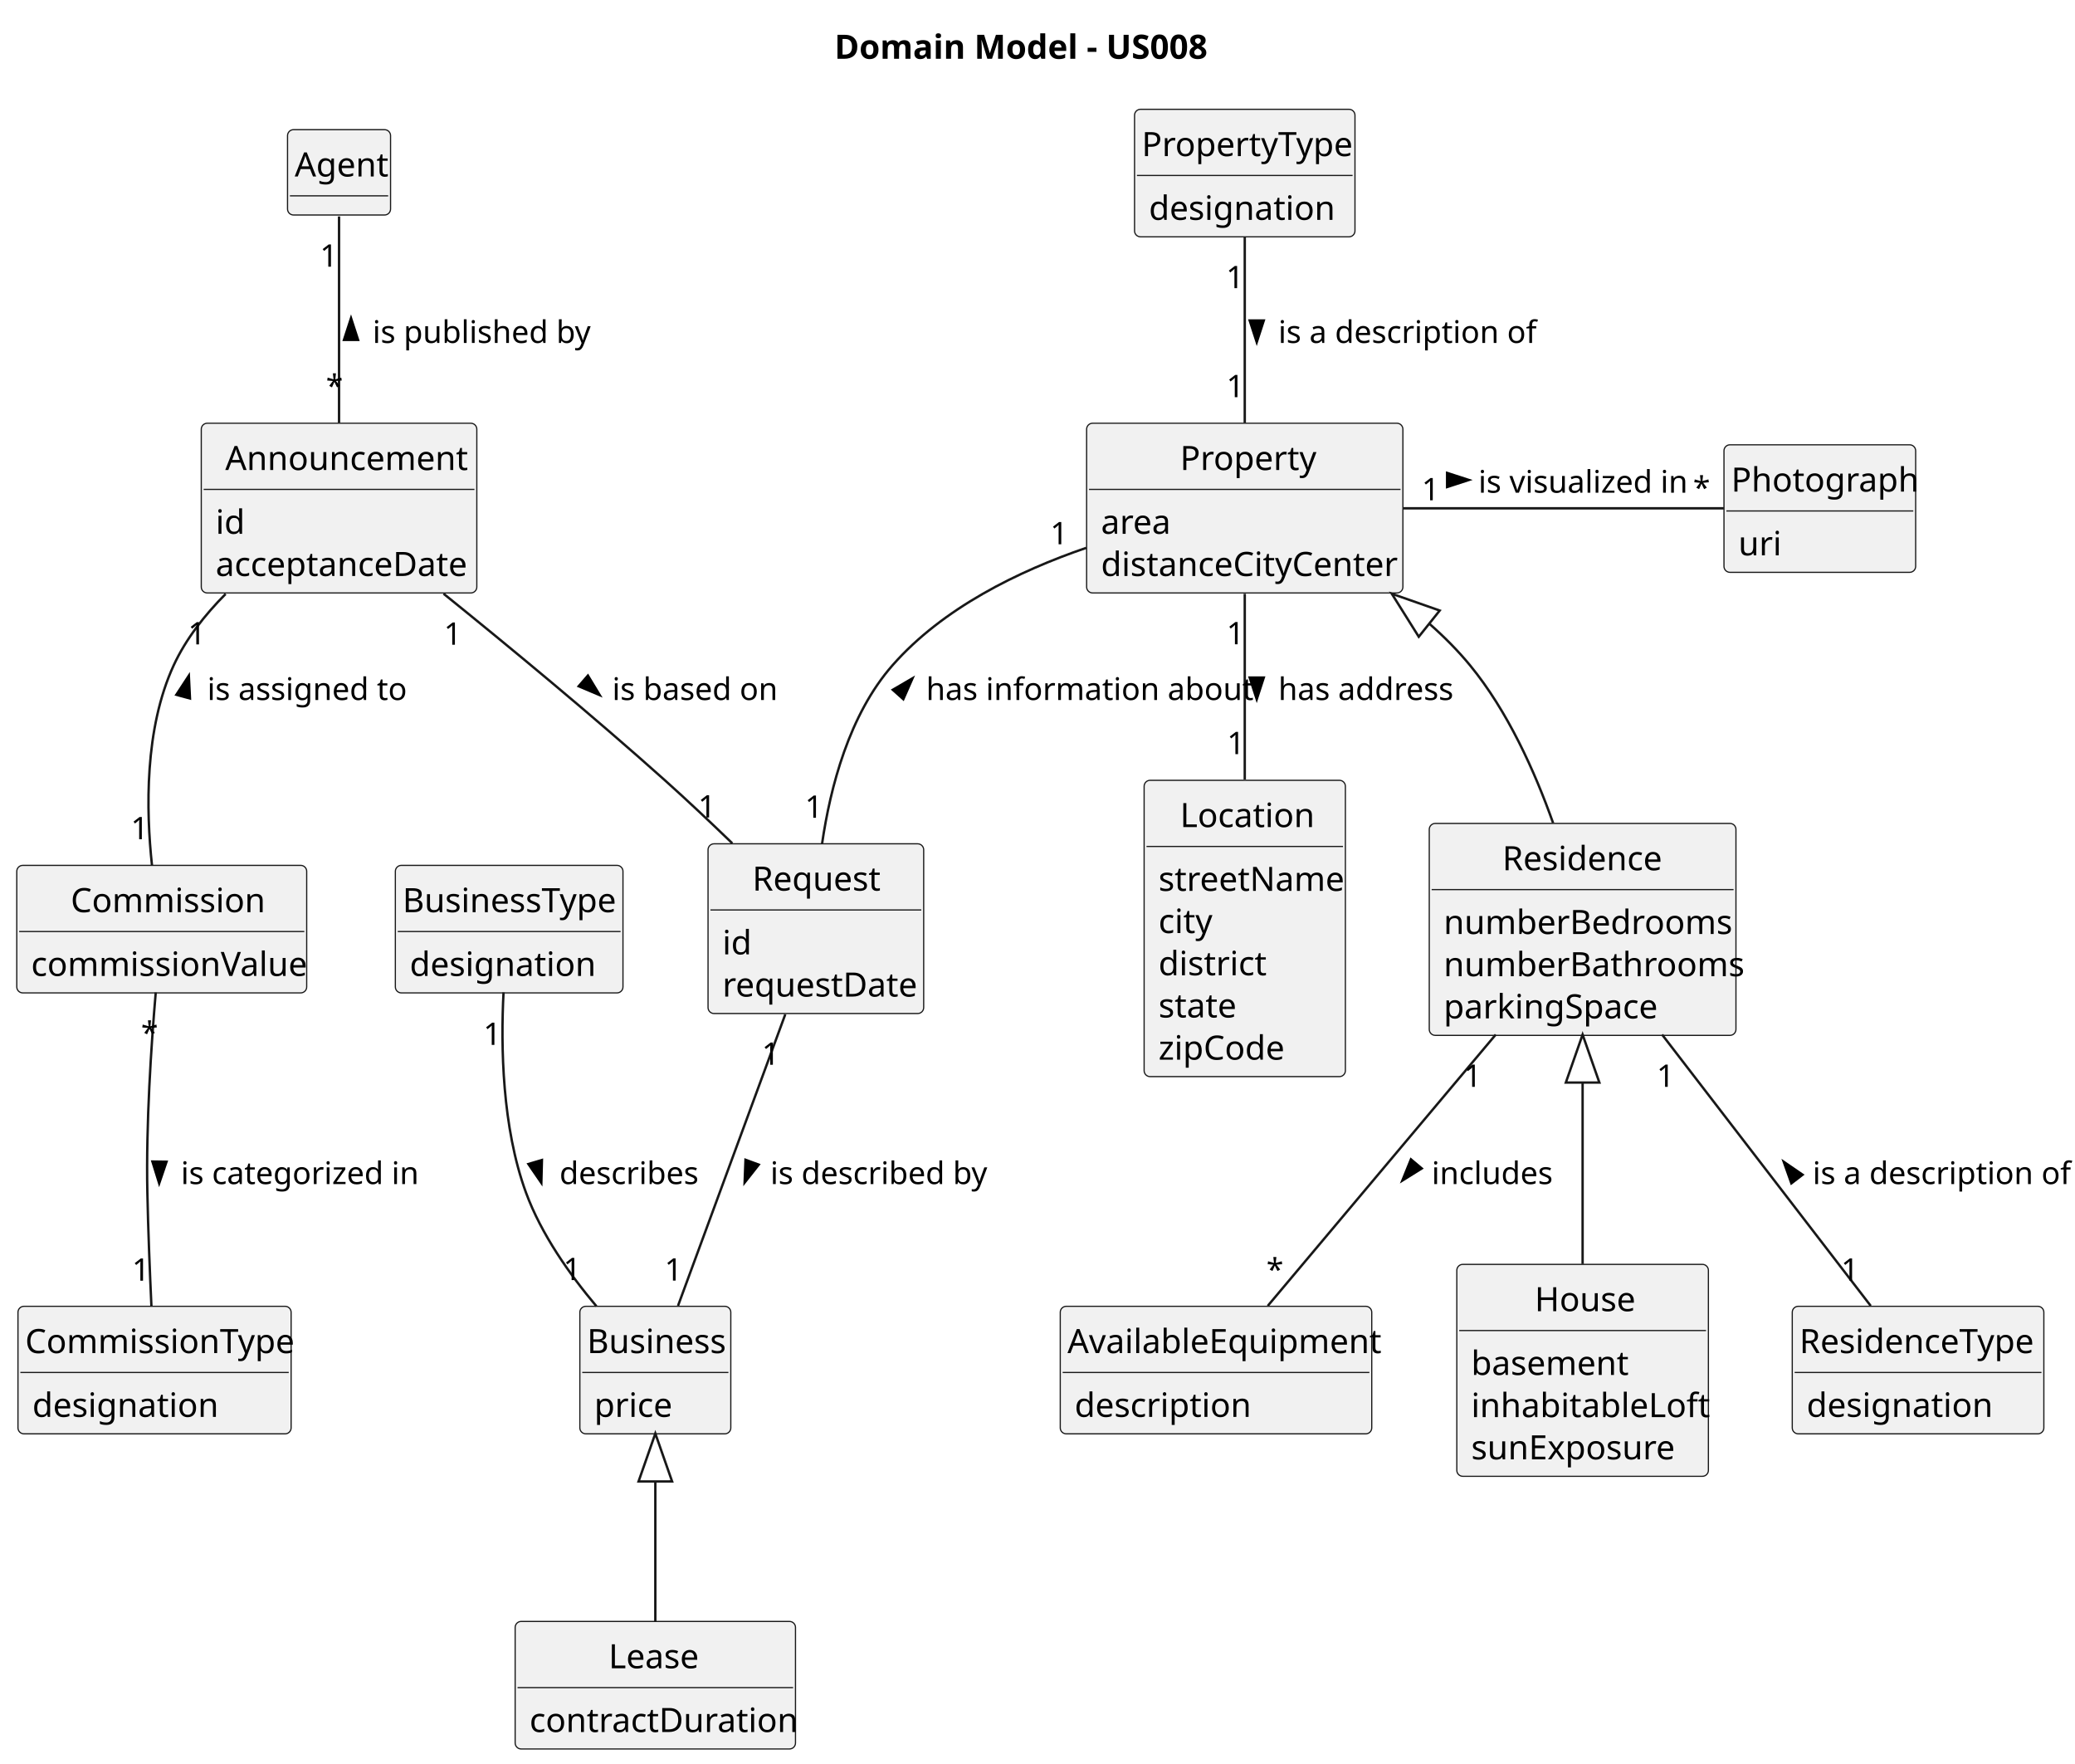
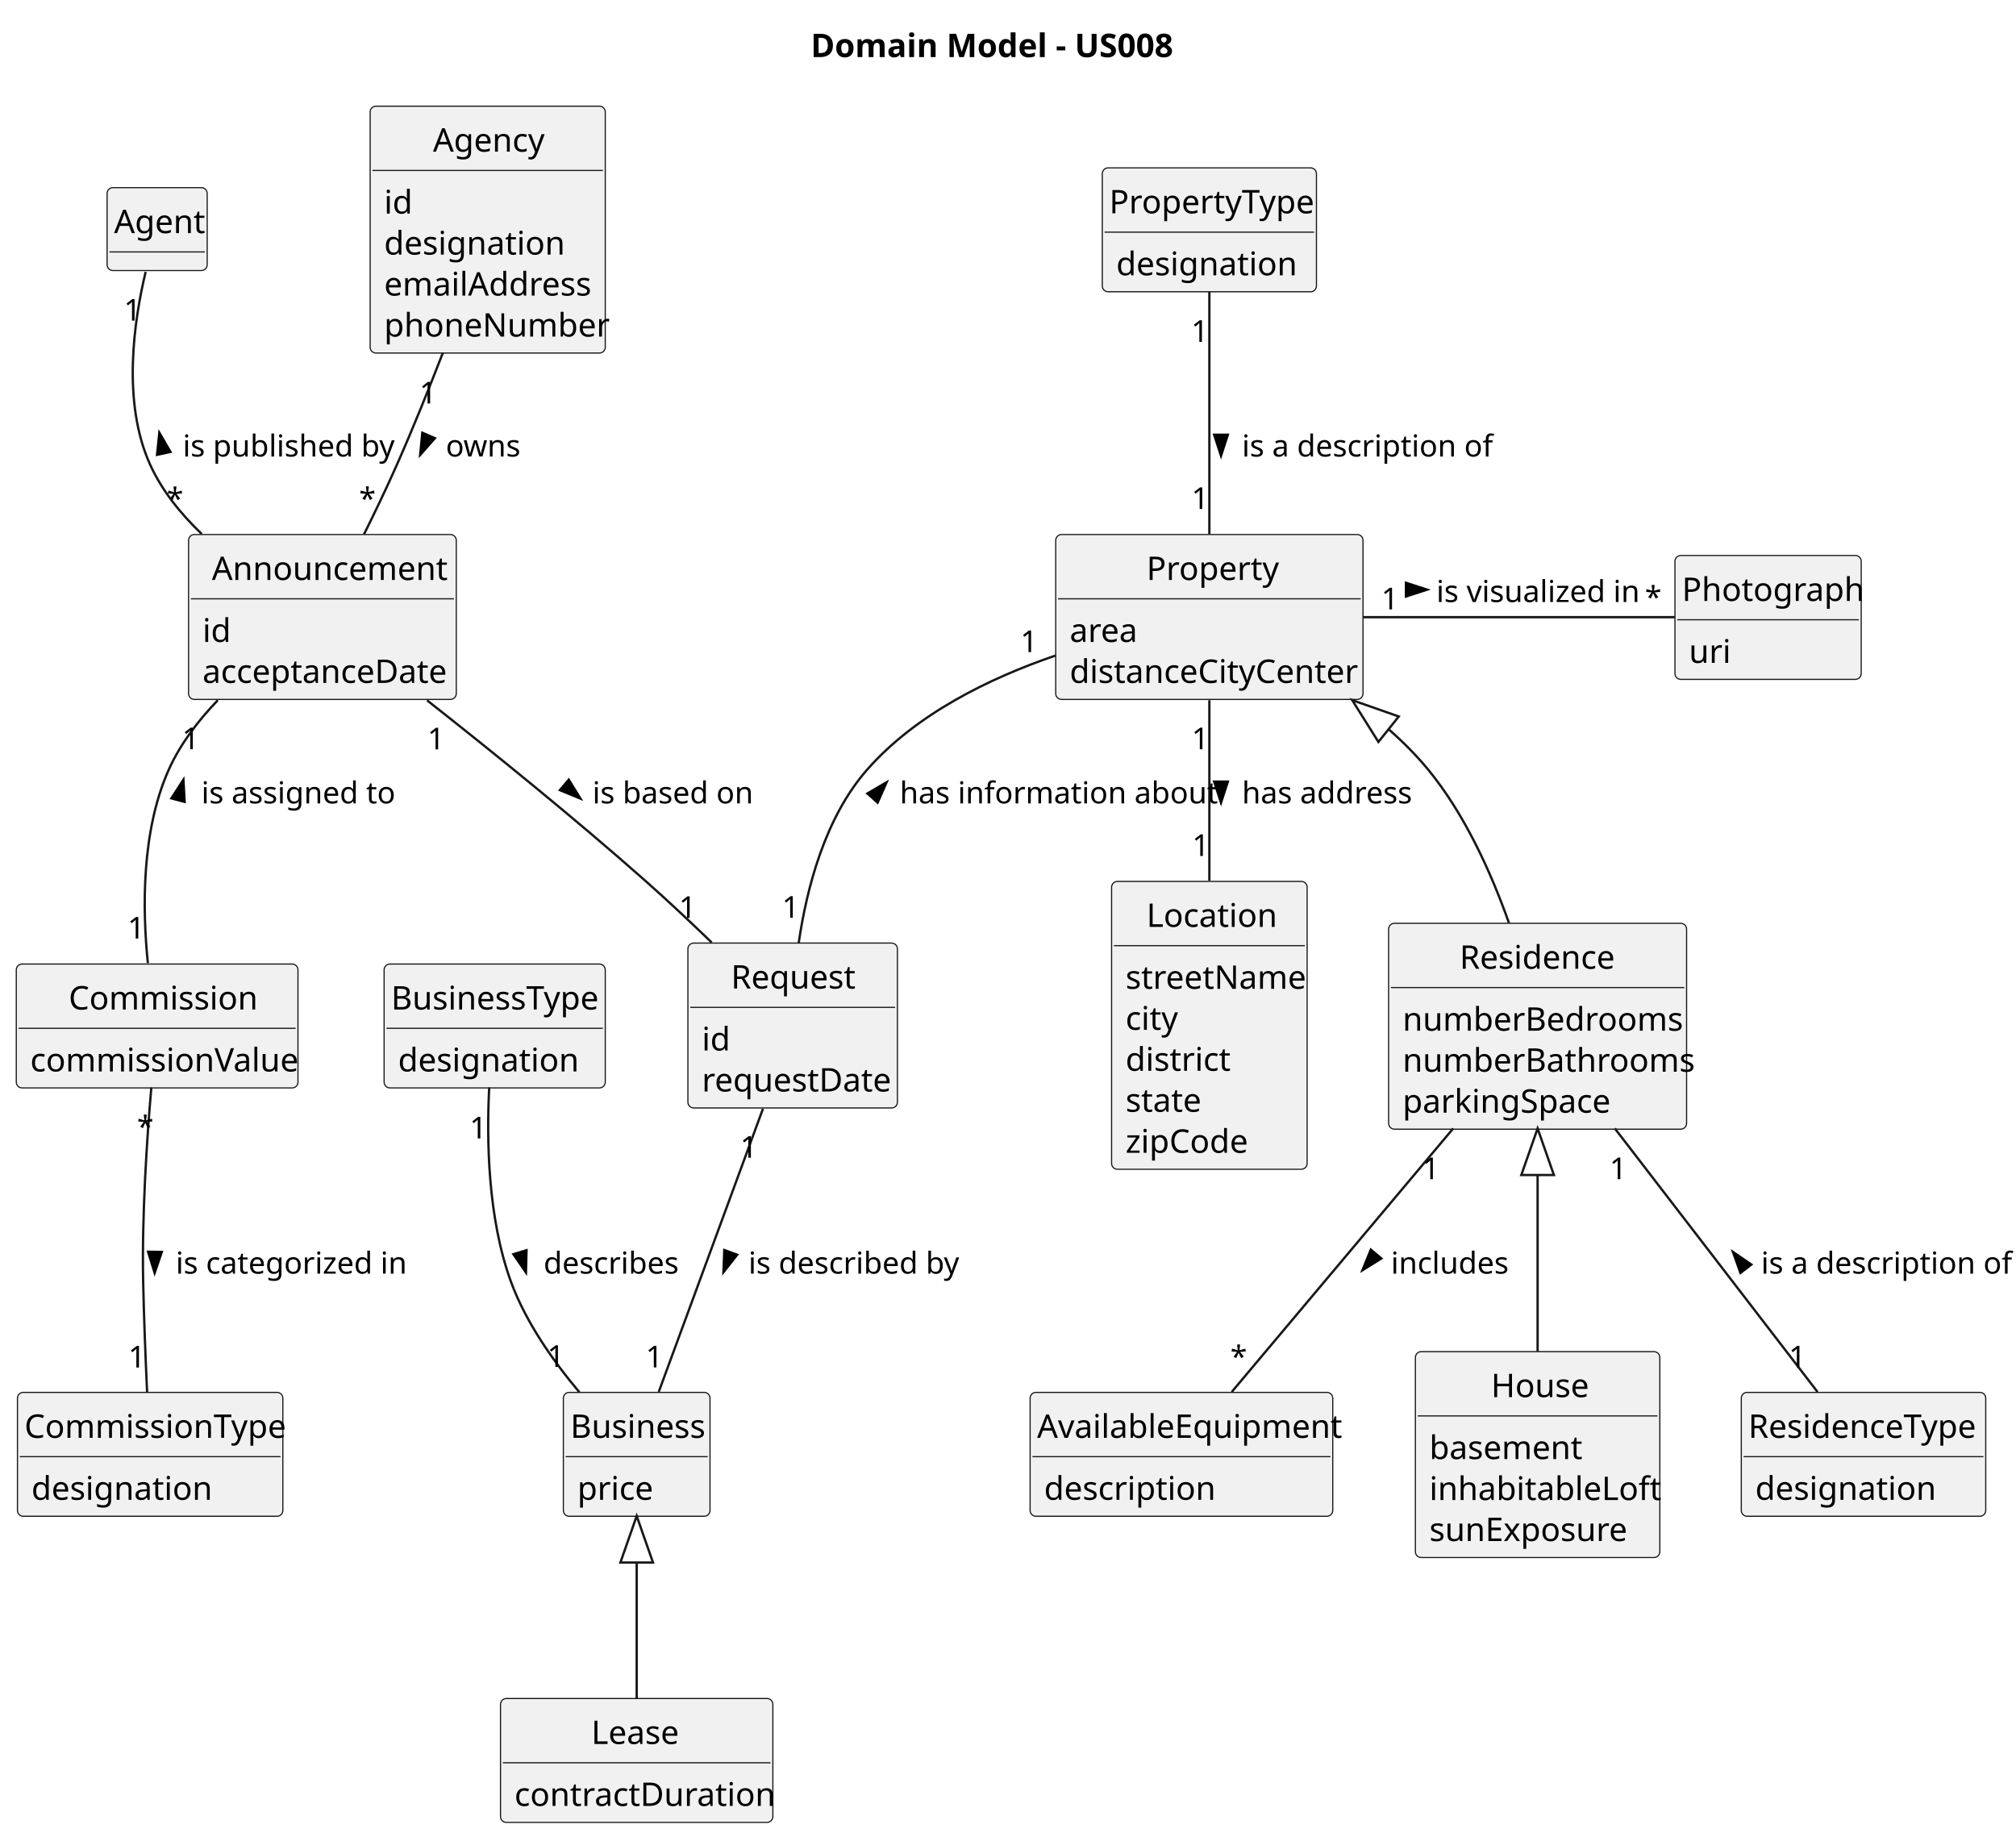
- <svg xmlns="http://www.w3.org/2000/svg" contentStyleType="text/css" height="736px" preserveAspectRatio="none" style="width:866px;height:736px;background:#FFFFFF;" version="1.1" viewBox="0 0 866 736" width="866px" zoomAndPan="magnify">
+ <svg xmlns="http://www.w3.org/2000/svg" contentStyleType="text/css" height="789px" preserveAspectRatio="none" style="width:866px;height:789px;background:#FFFFFF;" version="1.1" viewBox="0 0 866 789" width="866px" zoomAndPan="magnify">
  <defs />
  <g>
    <text fill="#000000" font-family="sans-serif" font-size="14" font-weight="bold" lengthAdjust="spacing" textLength="156" x="348.25" y="24.533">Domain Model - US008</text>
+     <g id="elem_Agency">
+       <rect codeLine="15" fill="#F1F1F1" height="106.047" id="Agency" rx="2.5" ry="2.5" style="stroke:#181818;stroke-width:0.5;" width="101" x="159" y="45.609" />
+       <text fill="#000000" font-family="sans-serif" font-size="14" lengthAdjust="spacing" textLength="47" x="186" y="65.143">Agency</text>
+       <line style="stroke:#181818;stroke-width:0.5;" x1="160" x2="259" y1="73.219" y2="73.219" />
+       <text fill="#000000" font-family="sans-serif" font-size="14" lengthAdjust="spacing" textLength="11" x="165" y="91.752">id</text>
+       <text fill="#000000" font-family="sans-serif" font-size="14" lengthAdjust="spacing" textLength="73" x="165" y="109.361">designation</text>
+       <text fill="#000000" font-family="sans-serif" font-size="14" lengthAdjust="spacing" textLength="85" x="165" y="126.971">emailAddress</text>
+       <text fill="#000000" font-family="sans-serif" font-size="14" lengthAdjust="spacing" textLength="89" x="165" y="144.58">phoneNumber</text>
+     </g>
    <g id="elem_Announcement">
-       <rect codeLine="33" fill="#F1F1F1" height="70.828" id="Announcement" rx="2.5" ry="2.5" style="stroke:#181818;stroke-width:0.5;" width="115" x="84" y="176.609" />
-       <text fill="#000000" font-family="sans-serif" font-size="14" lengthAdjust="spacing" textLength="95" x="94" y="196.143">Announcement</text>
-       <line style="stroke:#181818;stroke-width:0.5;" x1="85" x2="198" y1="204.219" y2="204.219" />
-       <text fill="#000000" font-family="sans-serif" font-size="14" lengthAdjust="spacing" textLength="11" x="90" y="222.752">id</text>
-       <text fill="#000000" font-family="sans-serif" font-size="14" lengthAdjust="spacing" textLength="103" x="90" y="240.361">acceptanceDate</text>
+       <rect codeLine="22" fill="#F1F1F1" height="70.828" id="Announcement" rx="2.5" ry="2.5" style="stroke:#181818;stroke-width:0.5;" width="115" x="81" y="229.609" />
+       <text fill="#000000" font-family="sans-serif" font-size="14" lengthAdjust="spacing" textLength="95" x="91" y="249.143">Announcement</text>
+       <line style="stroke:#181818;stroke-width:0.5;" x1="82" x2="195" y1="257.219" y2="257.219" />
+       <text fill="#000000" font-family="sans-serif" font-size="14" lengthAdjust="spacing" textLength="11" x="87" y="275.752">id</text>
+       <text fill="#000000" font-family="sans-serif" font-size="14" lengthAdjust="spacing" textLength="103" x="87" y="293.361">acceptanceDate</text>
    </g>
    <g id="elem_Agent">
-       <rect codeLine="38" fill="#F1F1F1" height="35.609" id="Agent" rx="2.5" ry="2.5" style="stroke:#181818;stroke-width:0.5;" width="43" x="120" y="54.109" />
-       <text fill="#000000" font-family="sans-serif" font-size="14" lengthAdjust="spacing" textLength="37" x="123" y="73.643">Agent</text>
-       <line style="stroke:#181818;stroke-width:0.5;" x1="121" x2="162" y1="81.719" y2="81.719" />
+       <rect codeLine="27" fill="#F1F1F1" height="35.609" id="Agent" rx="2.5" ry="2.5" style="stroke:#181818;stroke-width:0.5;" width="43" x="46" y="80.609" />
+       <text fill="#000000" font-family="sans-serif" font-size="14" lengthAdjust="spacing" textLength="37" x="49" y="100.143">Agent</text>
+       <line style="stroke:#181818;stroke-width:0.5;" x1="47" x2="88" y1="108.219" y2="108.219" />
    </g>
    <g id="elem_Property">
-       <rect codeLine="41" fill="#F1F1F1" height="70.828" id="Property" rx="2.5" ry="2.5" style="stroke:#181818;stroke-width:0.5;" width="132" x="453.5" y="176.609" />
-       <text fill="#000000" font-family="sans-serif" font-size="14" lengthAdjust="spacing" textLength="54" x="492.5" y="196.143">Property</text>
-       <line style="stroke:#181818;stroke-width:0.5;" x1="454.5" x2="584.5" y1="204.219" y2="204.219" />
-       <text fill="#000000" font-family="sans-serif" font-size="14" lengthAdjust="spacing" textLength="29" x="459.5" y="222.752">area</text>
-       <text fill="#000000" font-family="sans-serif" font-size="14" lengthAdjust="spacing" textLength="120" x="459.5" y="240.361">distanceCityCenter</text>
+       <rect codeLine="30" fill="#F1F1F1" height="70.828" id="Property" rx="2.5" ry="2.5" style="stroke:#181818;stroke-width:0.5;" width="132" x="453.5" y="229.609" />
+       <text fill="#000000" font-family="sans-serif" font-size="14" lengthAdjust="spacing" textLength="54" x="492.5" y="249.143">Property</text>
+       <line style="stroke:#181818;stroke-width:0.5;" x1="454.5" x2="584.5" y1="257.219" y2="257.219" />
+       <text fill="#000000" font-family="sans-serif" font-size="14" lengthAdjust="spacing" textLength="29" x="459.5" y="275.752">area</text>
+       <text fill="#000000" font-family="sans-serif" font-size="14" lengthAdjust="spacing" textLength="120" x="459.5" y="293.361">distanceCityCenter</text>
    </g>
    <g id="elem_Residence">
-       <rect codeLine="46" fill="#F1F1F1" height="88.438" id="Residence" rx="2.5" ry="2.5" style="stroke:#181818;stroke-width:0.5;" width="128" x="596.5" y="343.609" />
-       <text fill="#000000" font-family="sans-serif" font-size="14" lengthAdjust="spacing" textLength="67" x="627" y="363.143">Residence</text>
-       <line style="stroke:#181818;stroke-width:0.5;" x1="597.5" x2="723.5" y1="371.219" y2="371.219" />
-       <text fill="#000000" font-family="sans-serif" font-size="14" lengthAdjust="spacing" textLength="112" x="602.5" y="389.752">numberBedrooms</text>
-       <text fill="#000000" font-family="sans-serif" font-size="14" lengthAdjust="spacing" textLength="116" x="602.5" y="407.361">numberBathrooms</text>
-       <text fill="#000000" font-family="sans-serif" font-size="14" lengthAdjust="spacing" textLength="87" x="602.5" y="424.971">parkingSpace</text>
+       <rect codeLine="35" fill="#F1F1F1" height="88.438" id="Residence" rx="2.5" ry="2.5" style="stroke:#181818;stroke-width:0.5;" width="128" x="596.5" y="396.609" />
+       <text fill="#000000" font-family="sans-serif" font-size="14" lengthAdjust="spacing" textLength="67" x="627" y="416.143">Residence</text>
+       <line style="stroke:#181818;stroke-width:0.5;" x1="597.5" x2="723.5" y1="424.219" y2="424.219" />
+       <text fill="#000000" font-family="sans-serif" font-size="14" lengthAdjust="spacing" textLength="112" x="602.5" y="442.752">numberBedrooms</text>
+       <text fill="#000000" font-family="sans-serif" font-size="14" lengthAdjust="spacing" textLength="116" x="602.5" y="460.361">numberBathrooms</text>
+       <text fill="#000000" font-family="sans-serif" font-size="14" lengthAdjust="spacing" textLength="87" x="602.5" y="477.971">parkingSpace</text>
    </g>
    <g id="elem_AvailableEquipment">
-       <rect codeLine="52" fill="#F1F1F1" height="53.219" id="AvailableEquipment" rx="2.5" ry="2.5" style="stroke:#181818;stroke-width:0.5;" width="130" x="442.5" y="545.109" />
-       <text fill="#000000" font-family="sans-serif" font-size="14" lengthAdjust="spacing" textLength="124" x="445.5" y="564.643">AvailableEquipment</text>
-       <line style="stroke:#181818;stroke-width:0.5;" x1="443.5" x2="571.5" y1="572.719" y2="572.719" />
-       <text fill="#000000" font-family="sans-serif" font-size="14" lengthAdjust="spacing" textLength="69" x="448.5" y="591.252">description</text>
+       <rect codeLine="41" fill="#F1F1F1" height="53.219" id="AvailableEquipment" rx="2.5" ry="2.5" style="stroke:#181818;stroke-width:0.5;" width="130" x="442.5" y="598.109" />
+       <text fill="#000000" font-family="sans-serif" font-size="14" lengthAdjust="spacing" textLength="124" x="445.5" y="617.643">AvailableEquipment</text>
+       <line style="stroke:#181818;stroke-width:0.5;" x1="443.5" x2="571.5" y1="625.719" y2="625.719" />
+       <text fill="#000000" font-family="sans-serif" font-size="14" lengthAdjust="spacing" textLength="69" x="448.5" y="644.252">description</text>
    </g>
    <g id="elem_House">
-       <rect codeLine="56" fill="#F1F1F1" height="88.438" id="House" rx="2.5" ry="2.5" style="stroke:#181818;stroke-width:0.5;" width="105" x="608" y="527.609" />
-       <text fill="#000000" font-family="sans-serif" font-size="14" lengthAdjust="spacing" textLength="40" x="640.5" y="547.143">House</text>
-       <line style="stroke:#181818;stroke-width:0.5;" x1="609" x2="712" y1="555.219" y2="555.219" />
-       <text fill="#000000" font-family="sans-serif" font-size="14" lengthAdjust="spacing" textLength="62" x="614" y="573.752">basement</text>
-       <text fill="#000000" font-family="sans-serif" font-size="14" lengthAdjust="spacing" textLength="93" x="614" y="591.361">inhabitableLoft</text>
-       <text fill="#000000" font-family="sans-serif" font-size="14" lengthAdjust="spacing" textLength="82" x="614" y="608.971">sunExposure</text>
+       <rect codeLine="45" fill="#F1F1F1" height="88.438" id="House" rx="2.5" ry="2.5" style="stroke:#181818;stroke-width:0.5;" width="105" x="608" y="580.609" />
+       <text fill="#000000" font-family="sans-serif" font-size="14" lengthAdjust="spacing" textLength="40" x="640.5" y="600.143">House</text>
+       <line style="stroke:#181818;stroke-width:0.5;" x1="609" x2="712" y1="608.219" y2="608.219" />
+       <text fill="#000000" font-family="sans-serif" font-size="14" lengthAdjust="spacing" textLength="62" x="614" y="626.752">basement</text>
+       <text fill="#000000" font-family="sans-serif" font-size="14" lengthAdjust="spacing" textLength="93" x="614" y="644.361">inhabitableLoft</text>
+       <text fill="#000000" font-family="sans-serif" font-size="14" lengthAdjust="spacing" textLength="82" x="614" y="661.971">sunExposure</text>
    </g>
    <g id="elem_PropertyType">
-       <rect codeLine="62" fill="#F1F1F1" height="53.219" id="PropertyType" rx="2.5" ry="2.5" style="stroke:#181818;stroke-width:0.5;" width="92" x="473.5" y="45.609" />
-       <text fill="#000000" font-family="sans-serif" font-size="14" lengthAdjust="spacing" textLength="86" x="476.5" y="65.143">PropertyType</text>
-       <line style="stroke:#181818;stroke-width:0.5;" x1="474.5" x2="564.5" y1="73.219" y2="73.219" />
-       <text fill="#000000" font-family="sans-serif" font-size="14" lengthAdjust="spacing" textLength="73" x="479.5" y="91.752">designation</text>
+       <rect codeLine="51" fill="#F1F1F1" height="53.219" id="PropertyType" rx="2.5" ry="2.5" style="stroke:#181818;stroke-width:0.5;" width="92" x="473.5" y="72.109" />
+       <text fill="#000000" font-family="sans-serif" font-size="14" lengthAdjust="spacing" textLength="86" x="476.5" y="91.643">PropertyType</text>
+       <line style="stroke:#181818;stroke-width:0.5;" x1="474.5" x2="564.5" y1="99.719" y2="99.719" />
+       <text fill="#000000" font-family="sans-serif" font-size="14" lengthAdjust="spacing" textLength="73" x="479.5" y="118.252">designation</text>
    </g>
    <g id="elem_ResidenceType">
-       <rect codeLine="66" fill="#F1F1F1" height="53.219" id="ResidenceType" rx="2.5" ry="2.5" style="stroke:#181818;stroke-width:0.5;" width="105" x="748" y="545.109" />
-       <text fill="#000000" font-family="sans-serif" font-size="14" lengthAdjust="spacing" textLength="99" x="751" y="564.643">ResidenceType</text>
-       <line style="stroke:#181818;stroke-width:0.5;" x1="749" x2="852" y1="572.719" y2="572.719" />
-       <text fill="#000000" font-family="sans-serif" font-size="14" lengthAdjust="spacing" textLength="73" x="754" y="591.252">designation</text>
+       <rect codeLine="55" fill="#F1F1F1" height="53.219" id="ResidenceType" rx="2.5" ry="2.5" style="stroke:#181818;stroke-width:0.5;" width="105" x="748" y="598.109" />
+       <text fill="#000000" font-family="sans-serif" font-size="14" lengthAdjust="spacing" textLength="99" x="751" y="617.643">ResidenceType</text>
+       <line style="stroke:#181818;stroke-width:0.5;" x1="749" x2="852" y1="625.719" y2="625.719" />
+       <text fill="#000000" font-family="sans-serif" font-size="14" lengthAdjust="spacing" textLength="73" x="754" y="644.252">designation</text>
    </g>
    <g id="elem_Photograph">
-       <rect codeLine="70" fill="#F1F1F1" height="53.219" id="Photograph" rx="2.5" ry="2.5" style="stroke:#181818;stroke-width:0.5;" width="80" x="719.5" y="185.609" />
-       <text fill="#000000" font-family="sans-serif" font-size="14" lengthAdjust="spacing" textLength="74" x="722.5" y="205.143">Photograph</text>
-       <line style="stroke:#181818;stroke-width:0.5;" x1="720.5" x2="798.5" y1="213.219" y2="213.219" />
-       <text fill="#000000" font-family="sans-serif" font-size="14" lengthAdjust="spacing" textLength="16" x="725.5" y="231.752">uri</text>
+       <rect codeLine="59" fill="#F1F1F1" height="53.219" id="Photograph" rx="2.5" ry="2.5" style="stroke:#181818;stroke-width:0.5;" width="80" x="719.5" y="238.609" />
+       <text fill="#000000" font-family="sans-serif" font-size="14" lengthAdjust="spacing" textLength="74" x="722.5" y="258.143">Photograph</text>
+       <line style="stroke:#181818;stroke-width:0.5;" x1="720.5" x2="798.5" y1="266.219" y2="266.219" />
+       <text fill="#000000" font-family="sans-serif" font-size="14" lengthAdjust="spacing" textLength="16" x="725.5" y="284.752">uri</text>
    </g>
    <g id="elem_Location">
-       <rect codeLine="74" fill="#F1F1F1" height="123.656" id="Location" rx="2.5" ry="2.5" style="stroke:#181818;stroke-width:0.5;" width="84" x="477.5" y="325.609" />
-       <text fill="#000000" font-family="sans-serif" font-size="14" lengthAdjust="spacing" textLength="54" x="492.5" y="345.143">Location</text>
-       <line style="stroke:#181818;stroke-width:0.5;" x1="478.5" x2="560.5" y1="353.219" y2="353.219" />
-       <text fill="#000000" font-family="sans-serif" font-size="14" lengthAdjust="spacing" textLength="72" x="483.5" y="371.752">streetName</text>
-       <text fill="#000000" font-family="sans-serif" font-size="14" lengthAdjust="spacing" textLength="21" x="483.5" y="389.361">city</text>
-       <text fill="#000000" font-family="sans-serif" font-size="14" lengthAdjust="spacing" textLength="41" x="483.5" y="406.971">district</text>
-       <text fill="#000000" font-family="sans-serif" font-size="14" lengthAdjust="spacing" textLength="31" x="483.5" y="424.58">state</text>
-       <text fill="#000000" font-family="sans-serif" font-size="14" lengthAdjust="spacing" textLength="51" x="483.5" y="442.19">zipCode</text>
+       <rect codeLine="63" fill="#F1F1F1" height="123.656" id="Location" rx="2.5" ry="2.5" style="stroke:#181818;stroke-width:0.5;" width="84" x="477.5" y="378.609" />
+       <text fill="#000000" font-family="sans-serif" font-size="14" lengthAdjust="spacing" textLength="54" x="492.5" y="398.143">Location</text>
+       <line style="stroke:#181818;stroke-width:0.5;" x1="478.5" x2="560.5" y1="406.219" y2="406.219" />
+       <text fill="#000000" font-family="sans-serif" font-size="14" lengthAdjust="spacing" textLength="72" x="483.5" y="424.752">streetName</text>
+       <text fill="#000000" font-family="sans-serif" font-size="14" lengthAdjust="spacing" textLength="21" x="483.5" y="442.361">city</text>
+       <text fill="#000000" font-family="sans-serif" font-size="14" lengthAdjust="spacing" textLength="41" x="483.5" y="459.971">district</text>
+       <text fill="#000000" font-family="sans-serif" font-size="14" lengthAdjust="spacing" textLength="31" x="483.5" y="477.58">state</text>
+       <text fill="#000000" font-family="sans-serif" font-size="14" lengthAdjust="spacing" textLength="51" x="483.5" y="495.19">zipCode</text>
    </g>
    <g id="elem_Business">
-       <rect codeLine="82" fill="#F1F1F1" height="53.219" id="Business" rx="2.5" ry="2.5" style="stroke:#181818;stroke-width:0.5;" width="63" x="242" y="545.109" />
-       <text fill="#000000" font-family="sans-serif" font-size="14" lengthAdjust="spacing" textLength="57" x="245" y="564.643">Business</text>
-       <line style="stroke:#181818;stroke-width:0.5;" x1="243" x2="304" y1="572.719" y2="572.719" />
-       <text fill="#000000" font-family="sans-serif" font-size="14" lengthAdjust="spacing" textLength="31" x="248" y="591.252">price</text>
+       <rect codeLine="71" fill="#F1F1F1" height="53.219" id="Business" rx="2.5" ry="2.5" style="stroke:#181818;stroke-width:0.5;" width="63" x="242" y="598.109" />
+       <text fill="#000000" font-family="sans-serif" font-size="14" lengthAdjust="spacing" textLength="57" x="245" y="617.643">Business</text>
+       <line style="stroke:#181818;stroke-width:0.5;" x1="243" x2="304" y1="625.719" y2="625.719" />
+       <text fill="#000000" font-family="sans-serif" font-size="14" lengthAdjust="spacing" textLength="31" x="248" y="644.252">price</text>
    </g>
    <g id="elem_BusinessType">
-       <rect codeLine="86" fill="#F1F1F1" height="53.219" id="BusinessType" rx="2.5" ry="2.5" style="stroke:#181818;stroke-width:0.5;" width="95" x="165" y="361.109" />
-       <text fill="#000000" font-family="sans-serif" font-size="14" lengthAdjust="spacing" textLength="89" x="168" y="380.643">BusinessType</text>
-       <line style="stroke:#181818;stroke-width:0.5;" x1="166" x2="259" y1="388.719" y2="388.719" />
-       <text fill="#000000" font-family="sans-serif" font-size="14" lengthAdjust="spacing" textLength="73" x="171" y="407.252">designation</text>
+       <rect codeLine="75" fill="#F1F1F1" height="53.219" id="BusinessType" rx="2.5" ry="2.5" style="stroke:#181818;stroke-width:0.5;" width="95" x="165" y="414.109" />
+       <text fill="#000000" font-family="sans-serif" font-size="14" lengthAdjust="spacing" textLength="89" x="168" y="433.643">BusinessType</text>
+       <line style="stroke:#181818;stroke-width:0.5;" x1="166" x2="259" y1="441.719" y2="441.719" />
+       <text fill="#000000" font-family="sans-serif" font-size="14" lengthAdjust="spacing" textLength="73" x="171" y="460.252">designation</text>
    </g>
    <g id="elem_Lease">
-       <rect codeLine="90" fill="#F1F1F1" height="53.219" id="Lease" rx="2.5" ry="2.5" style="stroke:#181818;stroke-width:0.5;" width="117" x="215" y="676.609" />
-       <text fill="#000000" font-family="sans-serif" font-size="14" lengthAdjust="spacing" textLength="39" x="254" y="696.143">Lease</text>
-       <line style="stroke:#181818;stroke-width:0.5;" x1="216" x2="331" y1="704.219" y2="704.219" />
-       <text fill="#000000" font-family="sans-serif" font-size="14" lengthAdjust="spacing" textLength="105" x="221" y="722.752">contractDuration</text>
+       <rect codeLine="79" fill="#F1F1F1" height="53.219" id="Lease" rx="2.5" ry="2.5" style="stroke:#181818;stroke-width:0.5;" width="117" x="215" y="729.609" />
+       <text fill="#000000" font-family="sans-serif" font-size="14" lengthAdjust="spacing" textLength="39" x="254" y="749.143">Lease</text>
+       <line style="stroke:#181818;stroke-width:0.5;" x1="216" x2="331" y1="757.219" y2="757.219" />
+       <text fill="#000000" font-family="sans-serif" font-size="14" lengthAdjust="spacing" textLength="105" x="221" y="775.752">contractDuration</text>
    </g>
    <g id="elem_Commission">
-       <rect codeLine="94" fill="#F1F1F1" height="53.219" id="Commission" rx="2.5" ry="2.5" style="stroke:#181818;stroke-width:0.5;" width="121" x="7" y="361.109" />
-       <text fill="#000000" font-family="sans-serif" font-size="14" lengthAdjust="spacing" textLength="76" x="29.5" y="380.643">Commission</text>
-       <line style="stroke:#181818;stroke-width:0.5;" x1="8" x2="127" y1="388.719" y2="388.719" />
-       <text fill="#000000" font-family="sans-serif" font-size="14" lengthAdjust="spacing" textLength="109" x="13" y="407.252">commissionValue</text>
+       <rect codeLine="83" fill="#F1F1F1" height="53.219" id="Commission" rx="2.5" ry="2.5" style="stroke:#181818;stroke-width:0.5;" width="121" x="7" y="414.109" />
+       <text fill="#000000" font-family="sans-serif" font-size="14" lengthAdjust="spacing" textLength="76" x="29.5" y="433.643">Commission</text>
+       <line style="stroke:#181818;stroke-width:0.5;" x1="8" x2="127" y1="441.719" y2="441.719" />
+       <text fill="#000000" font-family="sans-serif" font-size="14" lengthAdjust="spacing" textLength="109" x="13" y="460.252">commissionValue</text>
    </g>
    <g id="elem_CommissionType">
-       <rect codeLine="98" fill="#F1F1F1" height="53.219" id="CommissionType" rx="2.5" ry="2.5" style="stroke:#181818;stroke-width:0.5;" width="114" x="7.5" y="545.109" />
-       <text fill="#000000" font-family="sans-serif" font-size="14" lengthAdjust="spacing" textLength="108" x="10.5" y="564.643">CommissionType</text>
-       <line style="stroke:#181818;stroke-width:0.5;" x1="8.5" x2="120.5" y1="572.719" y2="572.719" />
-       <text fill="#000000" font-family="sans-serif" font-size="14" lengthAdjust="spacing" textLength="73" x="13.5" y="591.252">designation</text>
+       <rect codeLine="87" fill="#F1F1F1" height="53.219" id="CommissionType" rx="2.5" ry="2.5" style="stroke:#181818;stroke-width:0.5;" width="114" x="7.5" y="598.109" />
+       <text fill="#000000" font-family="sans-serif" font-size="14" lengthAdjust="spacing" textLength="108" x="10.5" y="617.643">CommissionType</text>
+       <line style="stroke:#181818;stroke-width:0.5;" x1="8.5" x2="120.5" y1="625.719" y2="625.719" />
+       <text fill="#000000" font-family="sans-serif" font-size="14" lengthAdjust="spacing" textLength="73" x="13.5" y="644.252">designation</text>
    </g>
    <g id="elem_Request">
-       <rect codeLine="102" fill="#F1F1F1" height="70.828" id="Request" rx="2.5" ry="2.5" style="stroke:#181818;stroke-width:0.5;" width="90" x="295.5" y="352.109" />
-       <text fill="#000000" font-family="sans-serif" font-size="14" lengthAdjust="spacing" textLength="53" x="314" y="371.643">Request</text>
-       <line style="stroke:#181818;stroke-width:0.5;" x1="296.5" x2="384.5" y1="379.719" y2="379.719" />
-       <text fill="#000000" font-family="sans-serif" font-size="14" lengthAdjust="spacing" textLength="11" x="301.5" y="398.252">id</text>
-       <text fill="#000000" font-family="sans-serif" font-size="14" lengthAdjust="spacing" textLength="78" x="301.5" y="415.861">requestDate</text>
+       <rect codeLine="91" fill="#F1F1F1" height="70.828" id="Request" rx="2.5" ry="2.5" style="stroke:#181818;stroke-width:0.5;" width="90" x="295.5" y="405.109" />
+       <text fill="#000000" font-family="sans-serif" font-size="14" lengthAdjust="spacing" textLength="53" x="314" y="424.643">Request</text>
+       <line style="stroke:#181818;stroke-width:0.5;" x1="296.5" x2="384.5" y1="432.719" y2="432.719" />
+       <text fill="#000000" font-family="sans-serif" font-size="14" lengthAdjust="spacing" textLength="11" x="301.5" y="451.252">id</text>
+       <text fill="#000000" font-family="sans-serif" font-size="14" lengthAdjust="spacing" textLength="78" x="301.5" y="468.861">requestDate</text>
    </g>
    <g id="link_Agent_Announcement">
-       <path codeLine="107" d="M141.5,90.309 C141.5,111.769 141.5,148.979 141.5,176.449 " fill="none" id="Agent-Announcement" style="stroke:#181818;stroke-width:1.0;" />
-       <polygon fill="#000000" points="146.5,132.785,143.561,141.83,149.439,141.83,146.5,132.785" style="stroke:#000000;stroke-width:1.0;" />
-       <text fill="#000000" font-family="sans-serif" font-size="13" lengthAdjust="spacing" textLength="87" x="155.5" y="143.105">is published by</text>
-       <text fill="#000000" font-family="sans-serif" font-size="13" lengthAdjust="spacing" textLength="7" x="133.516" y="111.278">1</text>
-       <text fill="#000000" font-family="sans-serif" font-size="13" lengthAdjust="spacing" textLength="5" x="136.023" y="165.672">*</text>
+       <path codeLine="96" d="M62.57,116.779 C57.61,137.449 52.27,172.729 64.5,199.609 C69.58,210.779 77.66,220.769 86.64,229.359 " fill="none" id="Agent-Announcement" style="stroke:#181818;stroke-width:1.0;" />
+       <polygon fill="#000000" points="68.455,185.896,67.472,195.355,73.22,194.126,68.455,185.896" style="stroke:#000000;stroke-width:1.0;" />
+       <text fill="#000000" font-family="sans-serif" font-size="13" lengthAdjust="spacing" textLength="87" x="78.5" y="196.105">is published by</text>
+       <text fill="#000000" font-family="sans-serif" font-size="13" lengthAdjust="spacing" textLength="7" x="53.199" y="137.739">1</text>
+       <text fill="#000000" font-family="sans-serif" font-size="13" lengthAdjust="spacing" textLength="5" x="71.617" y="218.836">*</text>
    </g>
    <g id="link_PropertyType_Property">
-       <path codeLine="108" d="M519.5,98.739 C519.5,120.649 519.5,152.349 519.5,176.509 " fill="none" id="PropertyType-Property" style="stroke:#181818;stroke-width:1.0;" />
-       <polygon fill="#000000" points="524.5,142.785,527.439,133.74,521.561,133.74,524.5,142.785" style="stroke:#000000;stroke-width:1.0;" />
-       <text fill="#000000" font-family="sans-serif" font-size="13" lengthAdjust="spacing" textLength="102" x="533.5" y="143.105">is a description of</text>
-       <text fill="#000000" font-family="sans-serif" font-size="13" lengthAdjust="spacing" textLength="7" x="511.691" y="120.258">1</text>
-       <text fill="#000000" font-family="sans-serif" font-size="13" lengthAdjust="spacing" textLength="7" x="511.833" y="165.743">1</text>
+       <path codeLine="97" d="M519.5,125.309 C519.5,153.329 519.5,198.299 519.5,229.419 " fill="none" id="PropertyType-Property" style="stroke:#181818;stroke-width:1.0;" />
+       <polygon fill="#000000" points="524.5,195.785,527.439,186.74,521.561,186.74,524.5,195.785" style="stroke:#000000;stroke-width:1.0;" />
+       <text fill="#000000" font-family="sans-serif" font-size="13" lengthAdjust="spacing" textLength="102" x="533.5" y="196.105">is a description of</text>
+       <text fill="#000000" font-family="sans-serif" font-size="13" lengthAdjust="spacing" textLength="7" x="511.691" y="146.844">1</text>
+       <text fill="#000000" font-family="sans-serif" font-size="13" lengthAdjust="spacing" textLength="7" x="511.833" y="218.636">1</text>
    </g>
    <g id="link_Property_Residence">
-       <path codeLine="109" d="M596.63,260.349 C602.74,265.739 608.48,271.509 613.5,277.609 C629.27,296.789 640.61,322.059 648.19,343.449 " fill="none" id="Property-backto-Residence" style="stroke:#181818;stroke-width:1.0;" />
-       <polygon fill="none" points="592.12,265.709,580.86,247.759,600.86,254.769,592.12,265.709" style="stroke:#181818;stroke-width:1.0;" />
+       <path codeLine="98" d="M596.63,313.349 C602.74,318.739 608.48,324.509 613.5,330.609 C629.27,349.789 640.61,375.059 648.19,396.449 " fill="none" id="Property-backto-Residence" style="stroke:#181818;stroke-width:1.0;" />
+       <polygon fill="none" points="592.12,318.709,580.86,300.759,600.86,307.769,592.12,318.709" style="stroke:#181818;stroke-width:1.0;" />
    </g>
    <g id="link_Residence_ResidenceType">
-       <path codeLine="110" d="M693.68,431.739 C720.77,466.959 758.14,515.539 780.74,544.919 " fill="none" id="Residence-ResidenceType" style="stroke:#181818;stroke-width:1.0;" />
-       <polygon fill="#000000" points="744.452,484.822,747.637,493.783,752.296,490.2,744.452,484.822" style="stroke:#000000;stroke-width:1.0;" />
-       <text fill="#000000" font-family="sans-serif" font-size="13" lengthAdjust="spacing" textLength="102" x="756.5" y="494.104">is a description of</text>
-       <text fill="#000000" font-family="sans-serif" font-size="13" lengthAdjust="spacing" textLength="7" x="691.41" y="453.536">1</text>
-       <text fill="#000000" font-family="sans-serif" font-size="13" lengthAdjust="spacing" textLength="7" x="768.361" y="534.408">1</text>
+       <path codeLine="99" d="M693.68,484.739 C720.77,519.959 758.14,568.539 780.74,597.919 " fill="none" id="Residence-ResidenceType" style="stroke:#181818;stroke-width:1.0;" />
+       <polygon fill="#000000" points="744.452,537.822,747.637,546.783,752.296,543.199,744.452,537.822" style="stroke:#000000;stroke-width:1.0;" />
+       <text fill="#000000" font-family="sans-serif" font-size="13" lengthAdjust="spacing" textLength="102" x="756.5" y="547.105">is a description of</text>
+       <text fill="#000000" font-family="sans-serif" font-size="13" lengthAdjust="spacing" textLength="7" x="691.41" y="506.536">1</text>
+       <text fill="#000000" font-family="sans-serif" font-size="13" lengthAdjust="spacing" textLength="7" x="768.361" y="587.408">1</text>
    </g>
    <g id="link_Residence_House">
-       <path codeLine="111" d="M660.5,451.819 C660.5,476.809 660.5,504.889 660.5,527.469 " fill="none" id="Residence-backto-House" style="stroke:#181818;stroke-width:1.0;" />
-       <polygon fill="none" points="653.5,451.739,660.5,431.739,667.5,451.739,653.5,451.739" style="stroke:#181818;stroke-width:1.0;" />
+       <path codeLine="100" d="M660.5,504.819 C660.5,529.809 660.5,557.889 660.5,580.469 " fill="none" id="Residence-backto-House" style="stroke:#181818;stroke-width:1.0;" />
+       <polygon fill="none" points="653.5,504.739,660.5,484.739,667.5,504.739,653.5,504.739" style="stroke:#181818;stroke-width:1.0;" />
    </g>
    <g id="link_Property_Photograph">
-       <path codeLine="112" d="M585.72,212.109 C628.59,212.109 683.01,212.109 719.43,212.109 " fill="none" id="Property-Photograph" style="stroke:#181818;stroke-width:1.0;" />
-       <polygon fill="#000000" points="613,200.285,603.955,197.346,603.955,203.224,613,200.285" style="stroke:#000000;stroke-width:1.0;" />
-       <text fill="#000000" font-family="sans-serif" font-size="13" lengthAdjust="spacing" textLength="84" x="617" y="205.605">is visualized in</text>
-       <text fill="#000000" font-family="sans-serif" font-size="13" lengthAdjust="spacing" textLength="7" x="593.346" y="208.758">1</text>
-       <text fill="#000000" font-family="sans-serif" font-size="13" lengthAdjust="spacing" textLength="5" x="706.581" y="208.142">*</text>
+       <path codeLine="101" d="M585.72,265.109 C628.59,265.109 683.01,265.109 719.43,265.109 " fill="none" id="Property-Photograph" style="stroke:#181818;stroke-width:1.0;" />
+       <polygon fill="#000000" points="613,253.285,603.955,250.346,603.955,256.224,613,253.285" style="stroke:#000000;stroke-width:1.0;" />
+       <text fill="#000000" font-family="sans-serif" font-size="13" lengthAdjust="spacing" textLength="84" x="617" y="258.604">is visualized in</text>
+       <text fill="#000000" font-family="sans-serif" font-size="13" lengthAdjust="spacing" textLength="7" x="593.346" y="261.758">1</text>
+       <text fill="#000000" font-family="sans-serif" font-size="13" lengthAdjust="spacing" textLength="5" x="706.581" y="261.142">*</text>
    </g>
    <g id="link_Property_Location">
-       <path codeLine="113" d="M519.5,247.799 C519.5,269.949 519.5,299.289 519.5,325.289 " fill="none" id="Property-Location" style="stroke:#181818;stroke-width:1.0;" />
-       <polygon fill="#000000" points="524.5,291.785,527.439,282.74,521.561,282.74,524.5,291.785" style="stroke:#000000;stroke-width:1.0;" />
-       <text fill="#000000" font-family="sans-serif" font-size="13" lengthAdjust="spacing" textLength="71" x="533.5" y="292.104">has address</text>
-       <text fill="#000000" font-family="sans-serif" font-size="13" lengthAdjust="spacing" textLength="7" x="511.898" y="268.849">1</text>
-       <text fill="#000000" font-family="sans-serif" font-size="13" lengthAdjust="spacing" textLength="7" x="512.095" y="314.694">1</text>
+       <path codeLine="102" d="M519.5,300.799 C519.5,322.949 519.5,352.289 519.5,378.289 " fill="none" id="Property-Location" style="stroke:#181818;stroke-width:1.0;" />
+       <polygon fill="#000000" points="524.5,344.785,527.439,335.74,521.561,335.74,524.5,344.785" style="stroke:#000000;stroke-width:1.0;" />
+       <text fill="#000000" font-family="sans-serif" font-size="13" lengthAdjust="spacing" textLength="71" x="533.5" y="345.104">has address</text>
+       <text fill="#000000" font-family="sans-serif" font-size="13" lengthAdjust="spacing" textLength="7" x="511.898" y="321.849">1</text>
+       <text fill="#000000" font-family="sans-serif" font-size="13" lengthAdjust="spacing" textLength="7" x="512.095" y="367.694">1</text>
    </g>
    <g id="link_Business_Lease">
-       <path codeLine="114" d="M273.5,618.389 C273.5,637.929 273.5,660.009 273.5,676.579 " fill="none" id="Business-backto-Lease" style="stroke:#181818;stroke-width:1.0;" />
-       <polygon fill="none" points="266.5,618.199,273.5,598.199,280.5,618.189,266.5,618.199" style="stroke:#181818;stroke-width:1.0;" />
+       <path codeLine="103" d="M273.5,671.389 C273.5,690.929 273.5,713.009 273.5,729.579 " fill="none" id="Business-backto-Lease" style="stroke:#181818;stroke-width:1.0;" />
+       <polygon fill="none" points="266.5,671.199,273.5,651.199,280.5,671.189,266.5,671.199" style="stroke:#181818;stroke-width:1.0;" />
    </g>
    <g id="link_Residence_AvailableEquipment">
-       <path codeLine="115" d="M624.24,431.739 C594.64,466.959 553.8,515.539 529.1,544.919 " fill="none" id="Residence-AvailableEquipment" style="stroke:#181818;stroke-width:1.0;" />
-       <polygon fill="#000000" points="585.283,492.613,593.352,487.58,588.853,483.798,585.283,492.613" style="stroke:#000000;stroke-width:1.0;" />
-       <text fill="#000000" font-family="sans-serif" font-size="13" lengthAdjust="spacing" textLength="48" x="597.5" y="494.104">includes</text>
-       <text fill="#000000" font-family="sans-serif" font-size="13" lengthAdjust="spacing" textLength="7" x="610.903" y="453.536">1</text>
-       <text fill="#000000" font-family="sans-serif" font-size="13" lengthAdjust="spacing" textLength="5" x="528.517" y="534.408">*</text>
+       <path codeLine="104" d="M624.24,484.739 C594.64,519.959 553.8,568.539 529.1,597.919 " fill="none" id="Residence-AvailableEquipment" style="stroke:#181818;stroke-width:1.0;" />
+       <polygon fill="#000000" points="585.283,545.612,593.352,540.58,588.853,536.798,585.283,545.612" style="stroke:#000000;stroke-width:1.0;" />
+       <text fill="#000000" font-family="sans-serif" font-size="13" lengthAdjust="spacing" textLength="48" x="597.5" y="547.105">includes</text>
+       <text fill="#000000" font-family="sans-serif" font-size="13" lengthAdjust="spacing" textLength="7" x="610.903" y="506.536">1</text>
+       <text fill="#000000" font-family="sans-serif" font-size="13" lengthAdjust="spacing" textLength="5" x="528.517" y="587.408">*</text>
    </g>
    <g id="link_Announcement_Commission">
-       <path codeLine="116" d="M94.17,247.849 C85.5,256.559 77.59,266.589 72.5,277.609 C60.27,304.099 60.95,338.159 63.43,361.099 " fill="none" id="Announcement-Commission" style="stroke:#181818;stroke-width:1.0;" />
-       <polygon fill="#000000" points="78.81,281.96,73.604,289.919,79.277,291.459,78.81,281.96" style="stroke:#000000;stroke-width:1.0;" />
-       <text fill="#000000" font-family="sans-serif" font-size="13" lengthAdjust="spacing" textLength="81" x="86.5" y="292.104">is assigned to</text>
-       <text fill="#000000" font-family="sans-serif" font-size="13" lengthAdjust="spacing" textLength="7" x="78.434" y="268.907">1</text>
-       <text fill="#000000" font-family="sans-serif" font-size="13" lengthAdjust="spacing" textLength="7" x="54.585" y="350.199">1</text>
+       <path codeLine="105" d="M93.55,300.799 C85.11,309.569 77.41,319.639 72.5,330.609 C60.65,357.059 61.17,390.829 63.52,413.719 " fill="none" id="Announcement-Commission" style="stroke:#181818;stroke-width:1.0;" />
+       <polygon fill="#000000" points="78.785,334.953,73.62,342.939,79.301,344.45,78.785,334.953" style="stroke:#000000;stroke-width:1.0;" />
+       <text fill="#000000" font-family="sans-serif" font-size="13" lengthAdjust="spacing" textLength="81" x="86.5" y="345.104">is assigned to</text>
+       <text fill="#000000" font-family="sans-serif" font-size="13" lengthAdjust="spacing" textLength="7" x="78.223" y="321.849">1</text>
+       <text fill="#000000" font-family="sans-serif" font-size="13" lengthAdjust="spacing" textLength="7" x="54.79" y="403.161">1</text>
    </g>
    <g id="link_Commission_CommissionType">
-       <path codeLine="117" d="M65,414.139 C63.11,436.219 60.91,468.999 61.5,497.609 C61.82,513.339 62.54,530.949 63.19,544.939 " fill="none" id="Commission-CommissionType" style="stroke:#181818;stroke-width:1.0;" />
-       <polygon fill="#000000" points="66.431,493.785,69.495,484.781,63.617,484.7,66.431,493.785" style="stroke:#000000;stroke-width:1.0;" />
-       <text fill="#000000" font-family="sans-serif" font-size="13" lengthAdjust="spacing" textLength="95" x="75.5" y="494.104">is categorized in</text>
-       <text fill="#000000" font-family="sans-serif" font-size="13" lengthAdjust="spacing" textLength="5" x="58.844" y="435.635">*</text>
-       <text fill="#000000" font-family="sans-serif" font-size="13" lengthAdjust="spacing" textLength="7" x="55.078" y="534.432">1</text>
+       <path codeLine="106" d="M65,467.139 C63.11,489.219 60.91,521.999 61.5,550.609 C61.82,566.339 62.54,583.949 63.19,597.939 " fill="none" id="Commission-CommissionType" style="stroke:#181818;stroke-width:1.0;" />
+       <polygon fill="#000000" points="66.431,546.785,69.495,537.781,63.617,537.7,66.431,546.785" style="stroke:#000000;stroke-width:1.0;" />
+       <text fill="#000000" font-family="sans-serif" font-size="13" lengthAdjust="spacing" textLength="95" x="75.5" y="547.105">is categorized in</text>
+       <text fill="#000000" font-family="sans-serif" font-size="13" lengthAdjust="spacing" textLength="5" x="58.844" y="488.635">*</text>
+       <text fill="#000000" font-family="sans-serif" font-size="13" lengthAdjust="spacing" textLength="7" x="55.078" y="587.432">1</text>
    </g>
    <g id="link_Property_Request">
-       <path codeLine="118" d="M453.36,228.609 C424.93,238.349 393.48,253.749 372.5,277.609 C354.39,298.189 346.52,328.559 343.1,352.019 " fill="none" id="Property-Request" style="stroke:#181818;stroke-width:1.0;" />
-       <polygon fill="#000000" points="380.831,283.057,372.613,287.844,376.997,291.76,380.831,283.057" style="stroke:#000000;stroke-width:1.0;" />
-       <text fill="#000000" font-family="sans-serif" font-size="13" lengthAdjust="spacing" textLength="124" x="386.5" y="292.104">has information about</text>
-       <text fill="#000000" font-family="sans-serif" font-size="13" lengthAdjust="spacing" textLength="7" x="438.308" y="227.118">1</text>
-       <text fill="#000000" font-family="sans-serif" font-size="13" lengthAdjust="spacing" textLength="7" x="335.928" y="341.255">1</text>
+       <path codeLine="107" d="M453.36,281.609 C424.93,291.349 393.48,306.749 372.5,330.609 C354.39,351.189 346.52,381.559 343.1,405.019 " fill="none" id="Property-Request" style="stroke:#181818;stroke-width:1.0;" />
+       <polygon fill="#000000" points="380.831,336.057,372.613,340.844,376.997,344.76,380.831,336.057" style="stroke:#000000;stroke-width:1.0;" />
+       <text fill="#000000" font-family="sans-serif" font-size="13" lengthAdjust="spacing" textLength="124" x="386.5" y="345.104">has information about</text>
+       <text fill="#000000" font-family="sans-serif" font-size="13" lengthAdjust="spacing" textLength="7" x="438.308" y="280.118">1</text>
+       <text fill="#000000" font-family="sans-serif" font-size="13" lengthAdjust="spacing" textLength="7" x="335.928" y="394.255">1</text>
    </g>
    <g id="link_Request_Business">
-       <path codeLine="119" d="M327.74,423.269 C314.68,458.749 294.68,513.069 282.97,544.889 " fill="none" id="Request-Business" style="stroke:#181818;stroke-width:1.0;" />
-       <polygon fill="#000000" points="310.773,493.477,316.655,486.004,311.139,483.974,310.773,493.477" style="stroke:#000000;stroke-width:1.0;" />
-       <text fill="#000000" font-family="sans-serif" font-size="13" lengthAdjust="spacing" textLength="88" x="321.5" y="494.104">is described by</text>
-       <text fill="#000000" font-family="sans-serif" font-size="13" lengthAdjust="spacing" textLength="7" x="317.945" y="444.313">1</text>
-       <text fill="#000000" font-family="sans-serif" font-size="13" lengthAdjust="spacing" textLength="7" x="277.351" y="534.371">1</text>
+       <path codeLine="108" d="M327.74,476.269 C314.68,511.749 294.68,566.069 282.97,597.889 " fill="none" id="Request-Business" style="stroke:#181818;stroke-width:1.0;" />
+       <polygon fill="#000000" points="310.773,546.477,316.655,539.004,311.139,536.974,310.773,546.477" style="stroke:#000000;stroke-width:1.0;" />
+       <text fill="#000000" font-family="sans-serif" font-size="13" lengthAdjust="spacing" textLength="88" x="321.5" y="547.105">is described by</text>
+       <text fill="#000000" font-family="sans-serif" font-size="13" lengthAdjust="spacing" textLength="7" x="317.945" y="497.313">1</text>
+       <text fill="#000000" font-family="sans-serif" font-size="13" lengthAdjust="spacing" textLength="7" x="277.351" y="587.371">1</text>
    </g>
    <g id="link_BusinessType_Business">
-       <path codeLine="120" d="M210.15,414.109 C208.98,436.749 209.54,470.359 219.5,497.609 C225.89,515.079 237.86,531.959 248.91,545.069 " fill="none" id="BusinessType-Business" style="stroke:#181818;stroke-width:1.0;" />
-       <polygon fill="#000000" points="225.919,493.58,226.17,484.072,220.534,485.74,225.919,493.58" style="stroke:#000000;stroke-width:1.0;" />
-       <text fill="#000000" font-family="sans-serif" font-size="13" lengthAdjust="spacing" textLength="56" x="233.5" y="494.104">describes</text>
-       <text fill="#000000" font-family="sans-serif" font-size="13" lengthAdjust="spacing" textLength="7" x="201.724" y="436.03">1</text>
-       <text fill="#000000" font-family="sans-serif" font-size="13" lengthAdjust="spacing" textLength="7" x="235.063" y="534.162">1</text>
+       <path codeLine="109" d="M210.15,467.109 C208.98,489.749 209.54,523.359 219.5,550.609 C225.89,568.079 237.86,584.959 248.91,598.069 " fill="none" id="BusinessType-Business" style="stroke:#181818;stroke-width:1.0;" />
+       <polygon fill="#000000" points="225.919,546.58,226.17,537.072,220.534,538.74,225.919,546.58" style="stroke:#000000;stroke-width:1.0;" />
+       <text fill="#000000" font-family="sans-serif" font-size="13" lengthAdjust="spacing" textLength="56" x="233.5" y="547.105">describes</text>
+       <text fill="#000000" font-family="sans-serif" font-size="13" lengthAdjust="spacing" textLength="7" x="201.724" y="489.03">1</text>
+       <text fill="#000000" font-family="sans-serif" font-size="13" lengthAdjust="spacing" textLength="7" x="235.063" y="587.162">1</text>
    </g>
    <g id="link_Announcement_Request">
-       <path codeLine="121" d="M185.1,247.729 C212.15,269.559 247.36,298.629 277.5,325.609 C286.8,333.939 296.61,343.189 305.64,351.919 " fill="none" id="Announcement-Request" style="stroke:#181818;stroke-width:1.0;" />
-       <polygon fill="#000000" points="250.283,290.055,245.362,281.916,241.518,286.363,250.283,290.055" style="stroke:#000000;stroke-width:1.0;" />
-       <text fill="#000000" font-family="sans-serif" font-size="13" lengthAdjust="spacing" textLength="71" x="255.5" y="292.104">is  based on</text>
-       <text fill="#000000" font-family="sans-serif" font-size="13" lengthAdjust="spacing" textLength="7" x="185.243" y="269.041">1</text>
-       <text fill="#000000" font-family="sans-serif" font-size="13" lengthAdjust="spacing" textLength="7" x="291.328" y="341.136">1</text>
+       <path codeLine="110" d="M183.47,300.849 C211.1,322.599 246.94,351.539 277.5,378.609 C286.85,386.889 296.67,396.119 305.7,404.849 " fill="none" id="Announcement-Request" style="stroke:#181818;stroke-width:1.0;" />
+       <polygon fill="#000000" points="249.308,343.025,244.324,334.925,240.515,339.402,249.308,343.025" style="stroke:#000000;stroke-width:1.0;" />
+       <text fill="#000000" font-family="sans-serif" font-size="13" lengthAdjust="spacing" textLength="71" x="254.5" y="345.104">is  based on</text>
+       <text fill="#000000" font-family="sans-serif" font-size="13" lengthAdjust="spacing" textLength="7" x="183.598" y="321.907">1</text>
+       <text fill="#000000" font-family="sans-serif" font-size="13" lengthAdjust="spacing" textLength="7" x="291.638" y="394.325">1</text>
+     </g>
+     <g id="link_Agency_Announcement">
+       <path codeLine="111" d="M190.22,151.609 C184.19,167.169 177.32,184.189 170.5,199.609 C166.15,209.439 161.12,219.949 156.34,229.559 " fill="none" id="Agency-Announcement" style="stroke:#181818;stroke-width:1.0;" />
+       <polygon fill="#000000" points="180.507,195.371,186.808,188.247,181.417,185.904,180.507,195.371" style="stroke:#000000;stroke-width:1.0;" />
+       <text fill="#000000" font-family="sans-serif" font-size="13" lengthAdjust="spacing" textLength="30" x="191.5" y="196.105">owns</text>
+       <text fill="#000000" font-family="sans-serif" font-size="13" lengthAdjust="spacing" textLength="7" x="180.159" y="173.322">1</text>
+       <text fill="#000000" font-family="sans-serif" font-size="13" lengthAdjust="spacing" textLength="5" x="154.264" y="218.803">*</text>
    </g>
  </g>
</svg>
